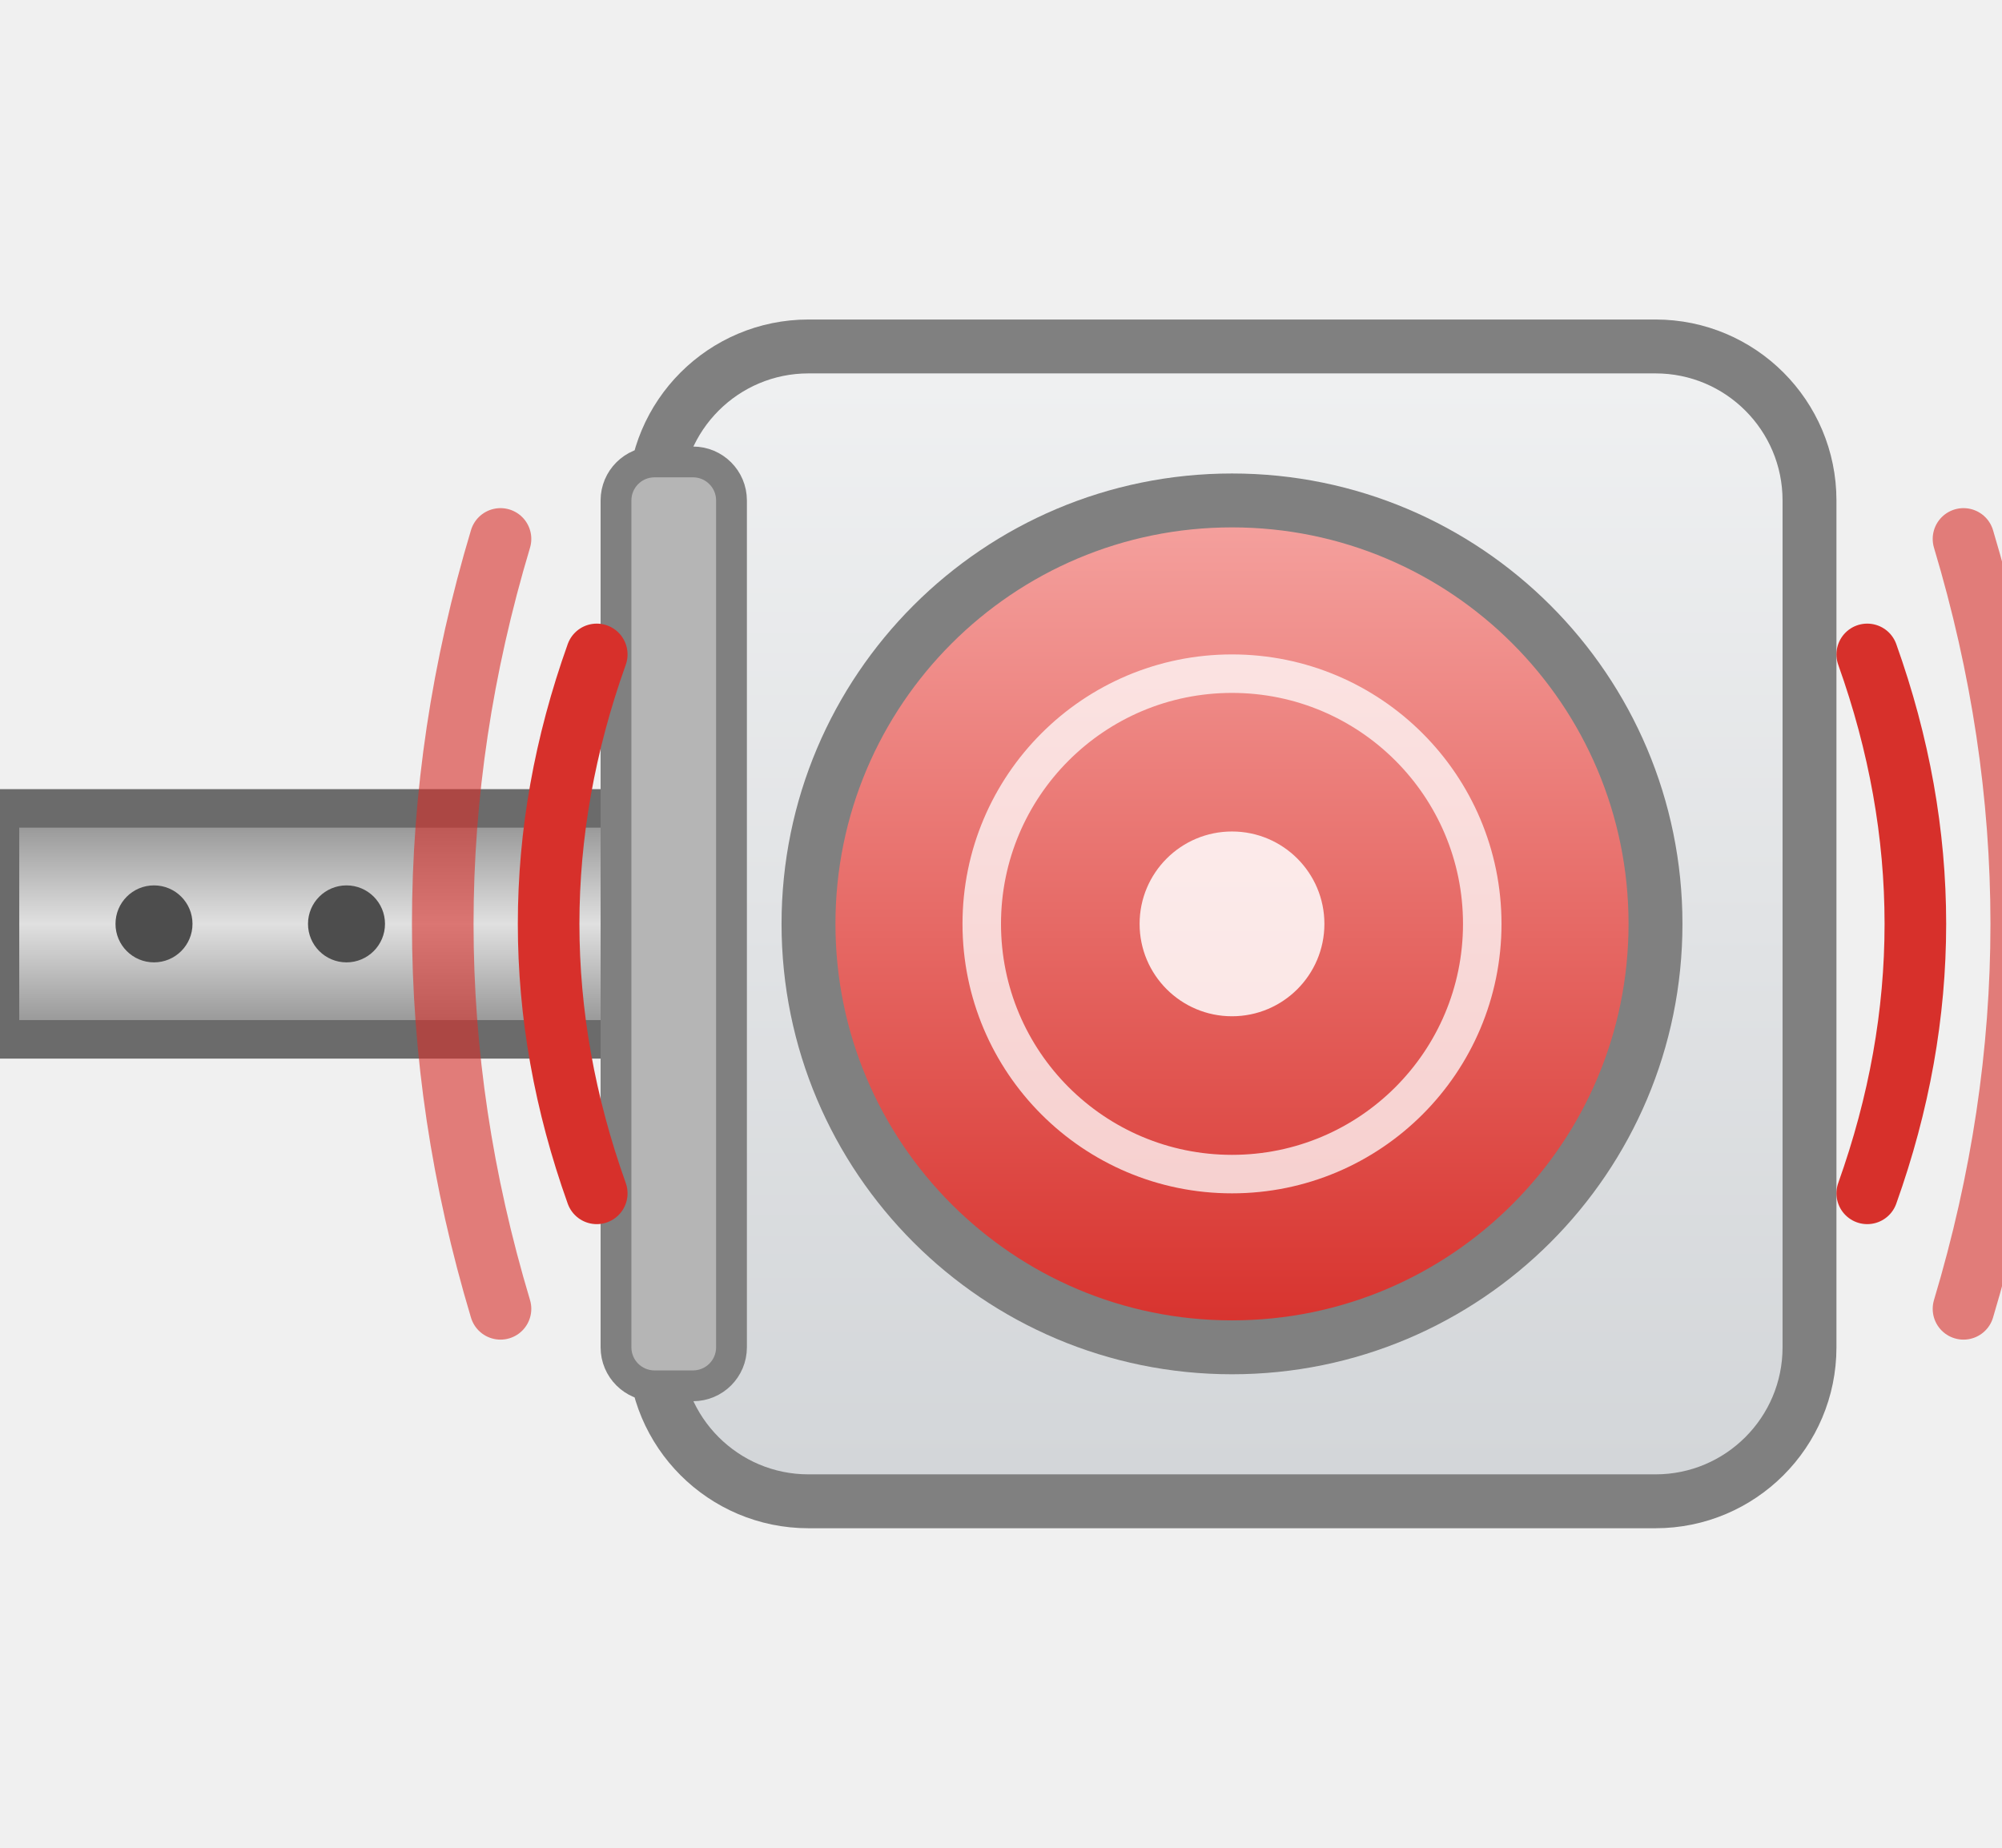
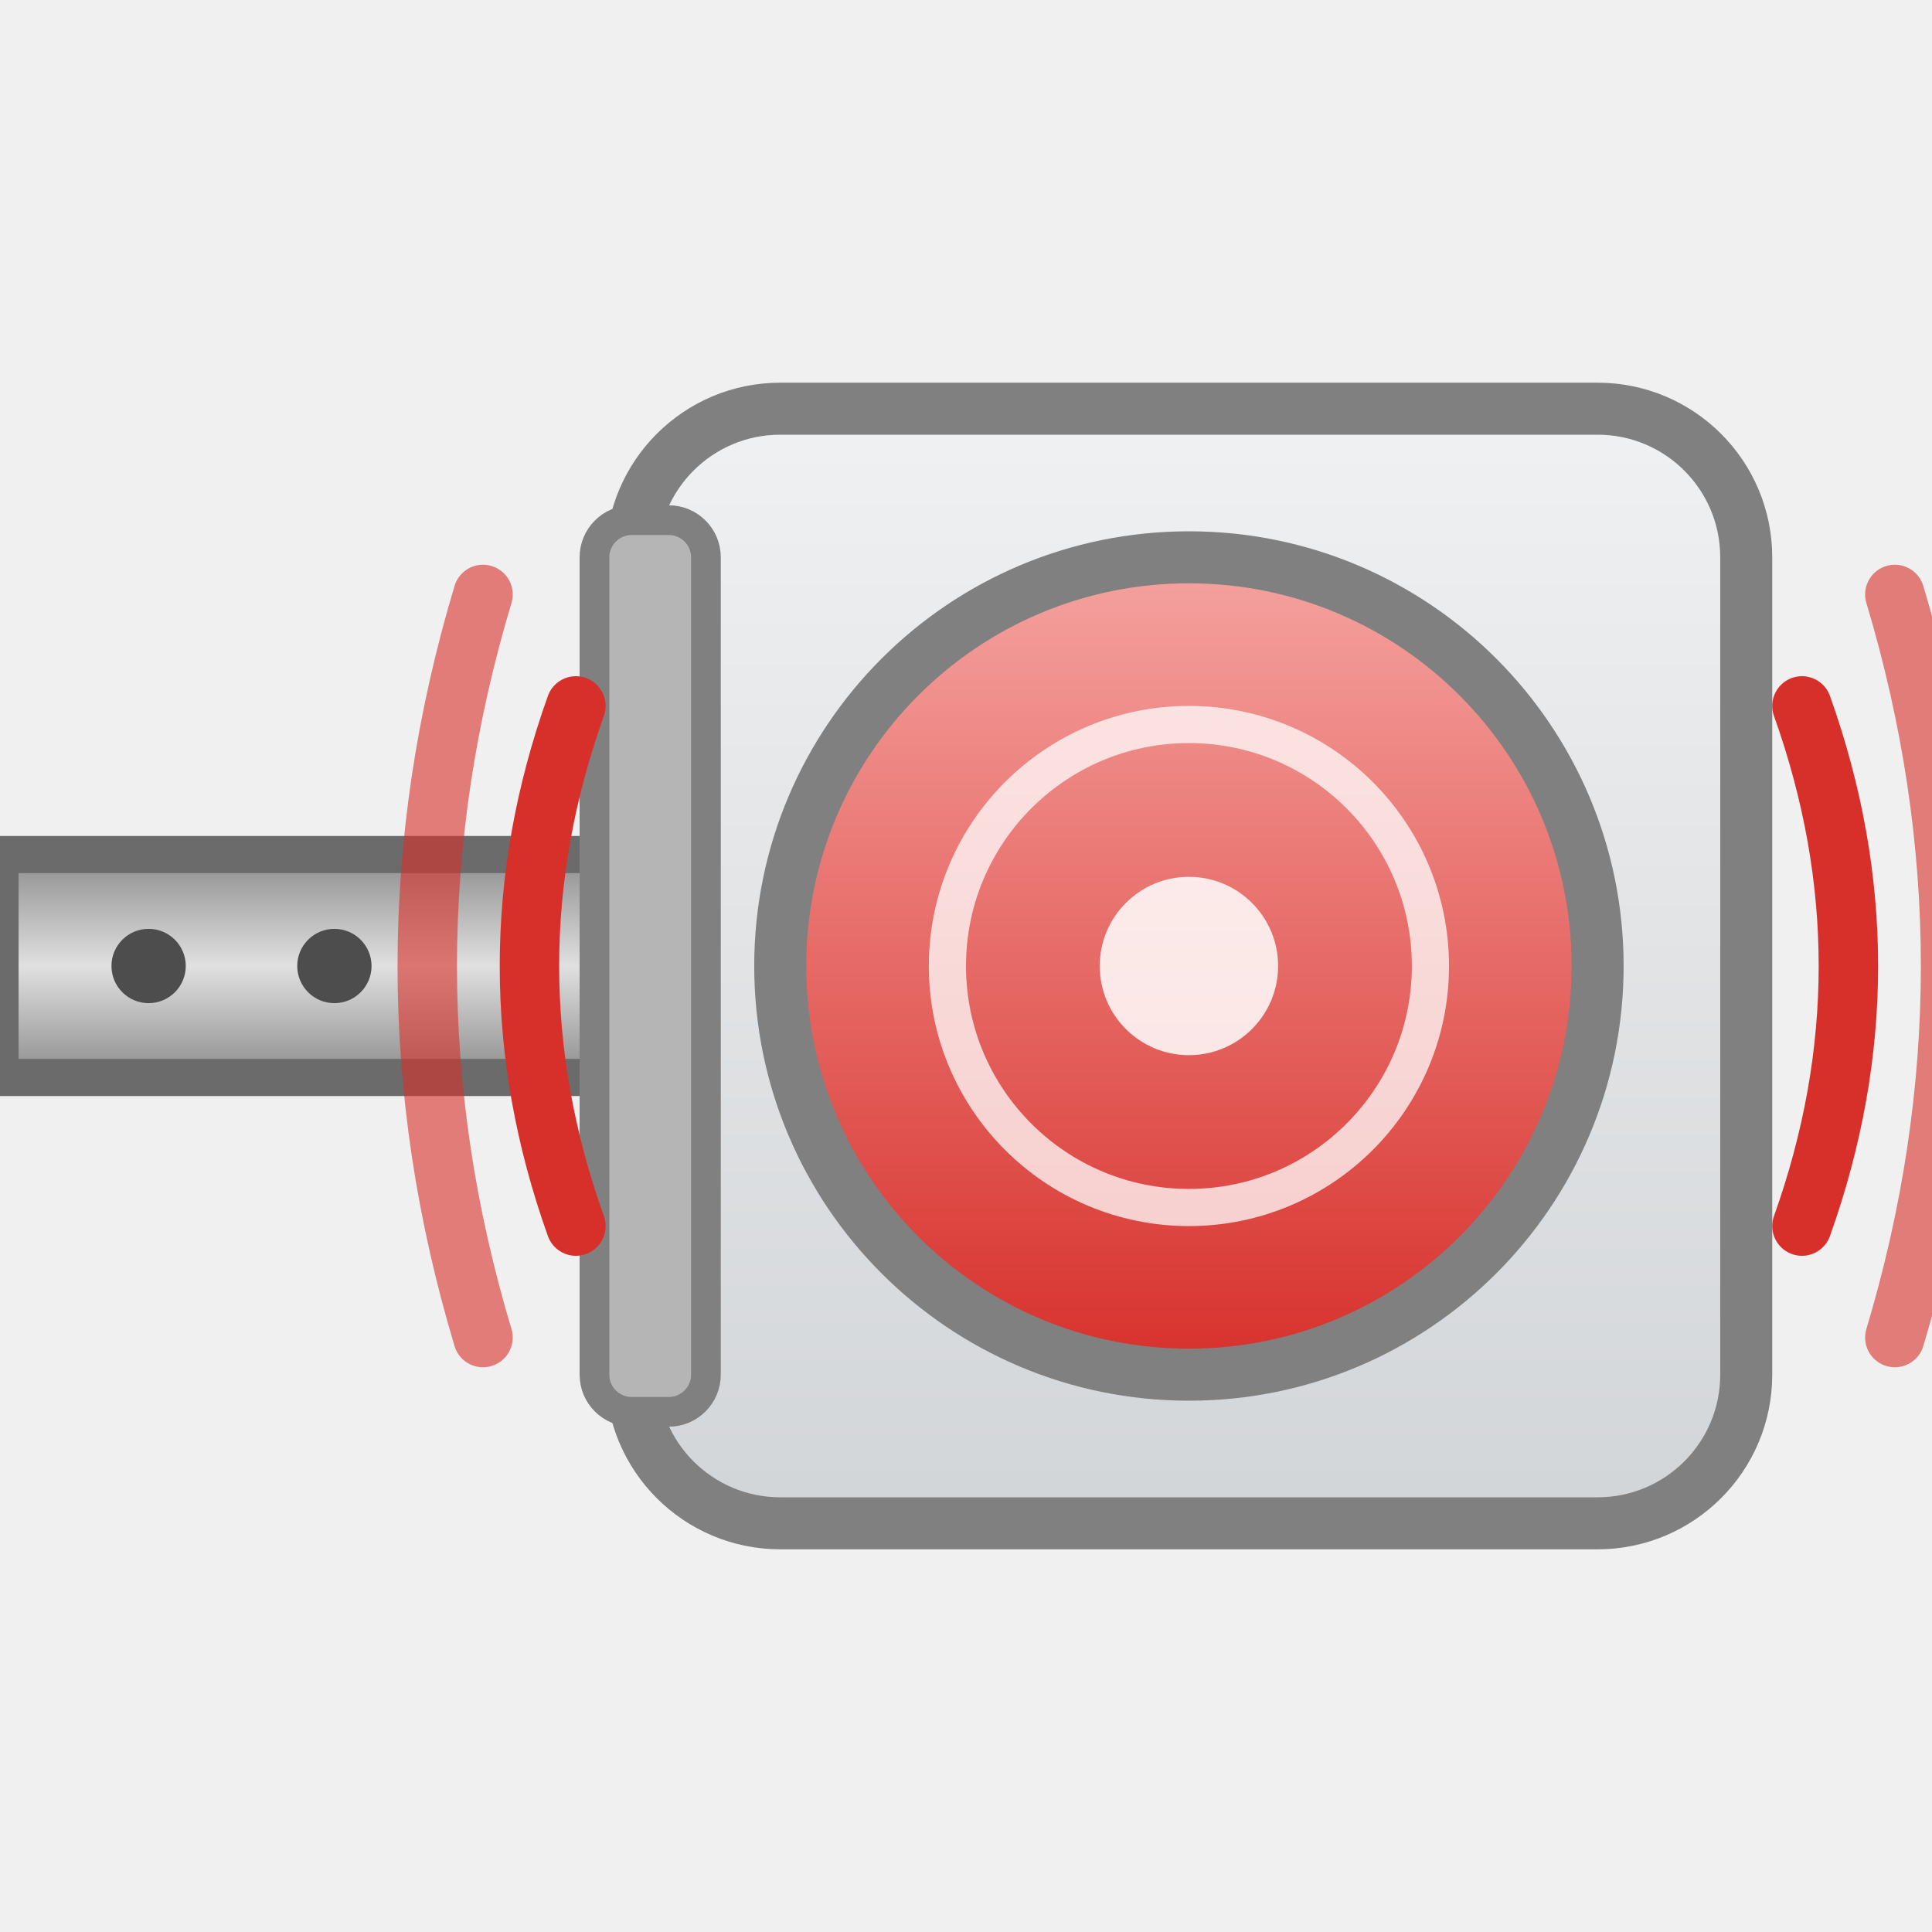
- <svg xmlns="http://www.w3.org/2000/svg" width="52" height="48" viewBox="0 0 52 48" role="img">
+ <svg xmlns="http://www.w3.org/2000/svg" width="52" height="52" viewBox="0 0 52 52" role="img">
  <defs>
    <linearGradient id="gG" x1="0" y1="0" x2="0" y2="1">
      <stop offset="0" stop-color="#F0F1F2" />
      <stop offset="1" stop-color="#D2D5D8" />
    </linearGradient>
    <linearGradient id="gR" x1="0" y1="0" x2="0" y2="1">
      <stop offset="0" stop-color="#8C8C8C" />
      <stop offset="0.5" stop-color="#E0E0E0" />
      <stop offset="1" stop-color="#8C8C8C" />
    </linearGradient>
    <linearGradient id="gK" x1="0" y1="0" x2="0" y2="1">
      <stop offset="0" stop-color="#F5A3A0" />
      <stop offset="1" stop-color="#D7302B" />
    </linearGradient>
  </defs>
-   <rect x="0" y="21" width="19" height="6" fill="url(#gR)" stroke="#6B6B6B" stroke-width="1" />
+   <rect x="0" y="23" width="19" height="6" fill="url(#gR)" stroke="#6B6B6B" stroke-width="1" />
  <g fill="#4D4D4D">
-     <circle cx="4" cy="24" r="1" />
-     <circle cx="9" cy="24" r="1" />
+     <circle cx="4" cy="26" r="1" />
+     <circle cx="9" cy="26" r="1" />
  </g>
-   <rect x="17" y="9" width="30" height="30" rx="4" fill="url(#gG)" stroke="#808080" stroke-width="1.4" />
-   <rect x="16" y="12" width="3" height="24" rx="1" fill="#B5B5B5" stroke="#808080" stroke-width="0.8" />
+   <rect x="17" y="11" width="30" height="30" rx="4" fill="url(#gG)" stroke="#808080" stroke-width="1.4" />
+   <rect x="16" y="14" width="3" height="24" rx="1" fill="#B5B5B5" stroke="#808080" stroke-width="0.8" />
  <g>
    <animate attributeName="opacity" values="1;0.45;1" keyTimes="0;0.5;1" calcMode="spline" keySplines="0.45 0 0.55 1;0.45 0 0.55 1" dur="0.6s" repeatCount="indefinite" />
-     <circle cx="32" cy="24" r="11" fill="url(#gK)" />
+     <circle cx="32" cy="26" r="11" fill="url(#gK)" />
  </g>
-   <circle cx="32" cy="24" r="11" fill="none" stroke="#808080" stroke-width="1.4" />
-   <circle cx="32" cy="24" r="6.5" fill="none" stroke="#FFFFFF" stroke-opacity="0.75" stroke-width="1" />
-   <circle cx="32" cy="24" r="2.4" fill="#FFFFFF" fill-opacity="0.85" />
+   <circle cx="32" cy="26" r="11" fill="none" stroke="#808080" stroke-width="1.4" />
+   <circle cx="32" cy="26" r="6.5" fill="none" stroke="#FFFFFF" stroke-opacity="0.75" stroke-width="1" />
+   <circle cx="32" cy="26" r="2.4" fill="#FFFFFF" fill-opacity="0.85" />
  <g opacity="0">
    <animate attributeName="opacity" values="0;0.95;0" dur="1.5s" begin="0s" repeatCount="indefinite" />
    <animateTransform attributeName="transform" type="translate" values="0 4;0 -4" dur="1.5s" begin="0s" repeatCount="indefinite" />
-     <path d="M26,26 a2.6,2.6 0 0 1 2,-4 a3.2,3.2 0 0 1 5.5,0.5 a2.4,2.4 0 0 1 1,4.2 h-7 a2,2 0 0 1 -1.5,-0.7 z" fill="#5A5A5A" stroke="#3A3A3A" stroke-width="0.6" />
+     <path d="M26,28 a2.6,2.6 0 0 1 2,-4 a3.2,3.2 0 0 1 5.5,0.5 a2.4,2.4 0 0 1 1,4.2 h-7 a2,2 0 0 1 -1.5,-0.7 z" fill="#5A5A5A" stroke="#3A3A3A" stroke-width="0.6" />
  </g>
  <g opacity="0">
    <animate attributeName="opacity" values="0;0.95;0" dur="1.5s" begin="0.5s" repeatCount="indefinite" />
    <animateTransform attributeName="transform" type="translate" values="0 4;0 -4" dur="1.5s" begin="0.5s" repeatCount="indefinite" />
-     <path d="M28,26 a2.6,2.6 0 0 1 2,-4 a3.2,3.2 0 0 1 5.5,0.5 a2.4,2.4 0 0 1 1,4.2 h-7 a2,2 0 0 1 -1.5,-0.7 z" fill="#5A5A5A" stroke="#3A3A3A" stroke-width="0.6" />
+     <path d="M28,28 a2.6,2.6 0 0 1 2,-4 a3.2,3.2 0 0 1 5.5,0.5 a2.4,2.4 0 0 1 1,4.2 h-7 a2,2 0 0 1 -1.5,-0.7 z" fill="#5A5A5A" stroke="#3A3A3A" stroke-width="0.6" />
  </g>
  <g opacity="0">
    <animate attributeName="opacity" values="0;0.95;0" dur="1.5s" begin="1s" repeatCount="indefinite" />
    <animateTransform attributeName="transform" type="translate" values="0 4;0 -4" dur="1.5s" begin="1s" repeatCount="indefinite" />
-     <path d="M30,26 a2.6,2.6 0 0 1 2,-4 a3.2,3.2 0 0 1 5.5,0.5 a2.4,2.4 0 0 1 1,4.2 h-7 a2,2 0 0 1 -1.5,-0.7 z" fill="#5A5A5A" stroke="#3A3A3A" stroke-width="0.6" />
+     <path d="M30,28 a2.6,2.6 0 0 1 2,-4 a3.2,3.2 0 0 1 5.5,0.5 a2.4,2.4 0 0 1 1,4.2 h-7 a2,2 0 0 1 -1.5,-0.7 z" fill="#5A5A5A" stroke="#3A3A3A" stroke-width="0.6" />
  </g>
  <g fill="none" stroke="#D7302B" stroke-width="1.6" stroke-linecap="round">
    <animate attributeName="opacity" values="1;0.15" dur="0.5s" calcMode="discrete" repeatCount="indefinite" />
-     <path d="M15.5,17.0 q-2.5,7 0,14" />
-     <path d="M13.0,14.0 q-3,10 0,20" stroke-opacity="0.6" />
-     <path d="M48.5,17.0 q2.5,7 0,14" />
-     <path d="M51.0,14.0 q3,10 0,20" stroke-opacity="0.6" />
+     <path d="M15.5,19.0 q-2.5,7 0,14" />
+     <path d="M13.0,16.0 q-3,10 0,20" stroke-opacity="0.6" />
+     <path d="M48.5,19.0 q2.5,7 0,14" />
+     <path d="M51.0,16.0 q3,10 0,20" stroke-opacity="0.6" />
  </g>
</svg>
